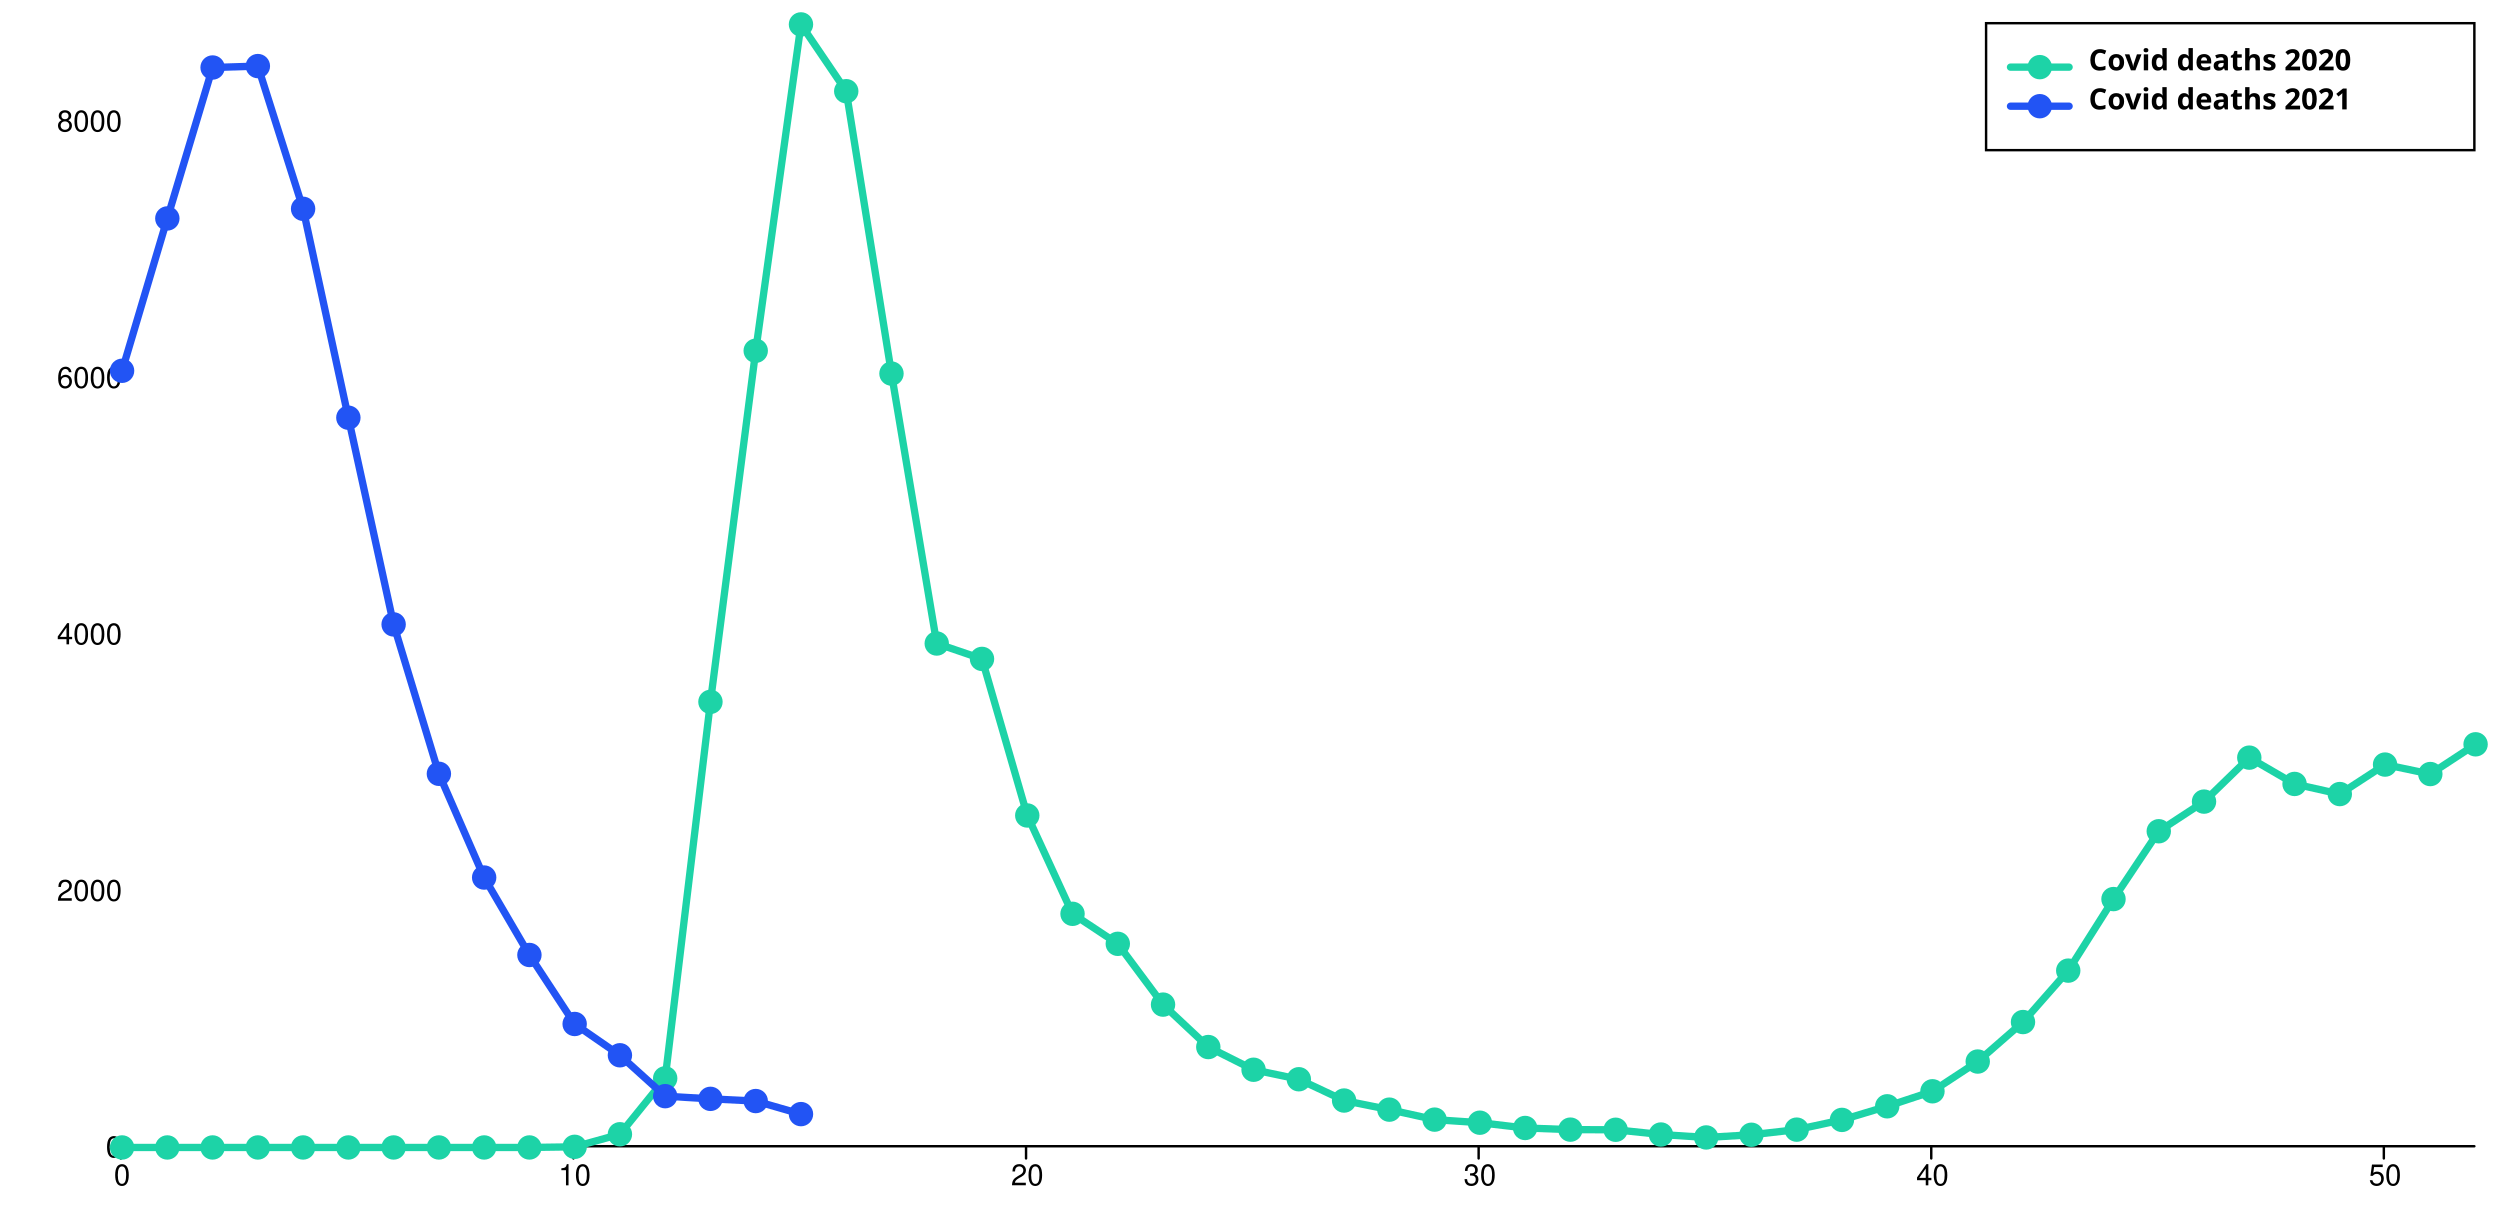
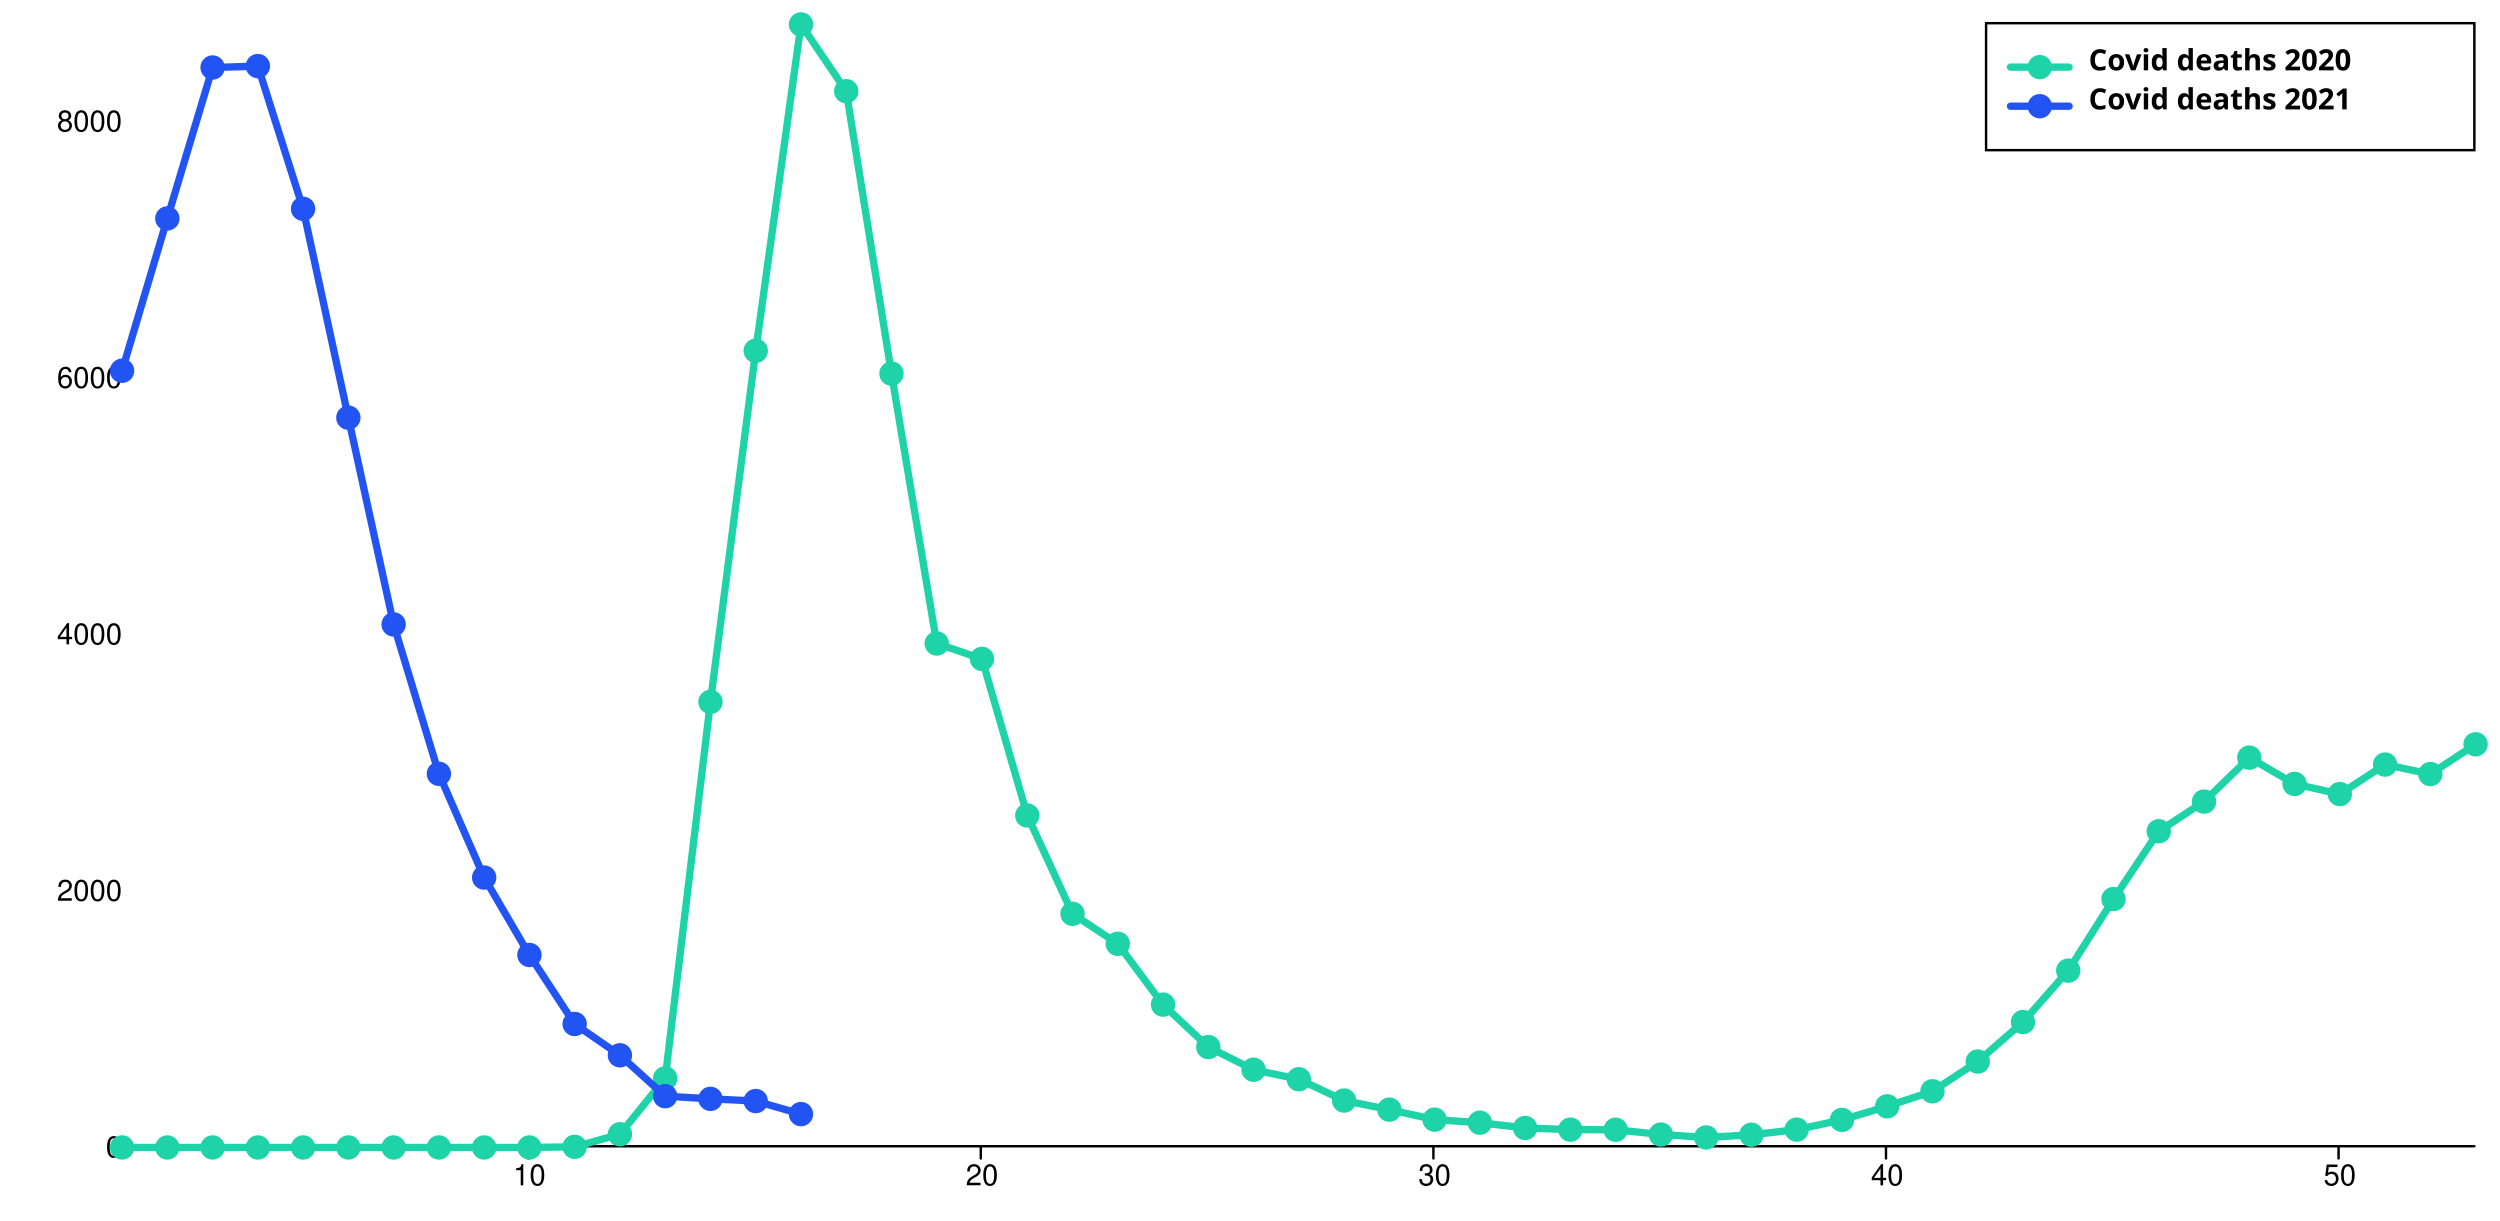
<svg xmlns="http://www.w3.org/2000/svg" width="1024" height="500" viewBox="0 0 1024 500" style="overflow:display" preserveAspectRatio="xMinYMin meet" overflow="visible">
  <defs>
    <style>
	.data-series path.line { fill-opacity: 0; stroke: black; }
	.data-series:hover path.line, .data-series.on path.line { cursor:pointer; }
	.data-series path.line.dotted { stroke-dasharray: 12 20 }
	#covid-deaths-2020-allages:hover path.line, #covid-deaths-2020-allages.on path.line { stroke-width: 5; }
	.data-series-0:hover circle, .data-series-0.on circle { display: inline; cursor:pointer; }
	#covid-deaths-2021-allages:hover path.line, #covid-deaths-2021-allages.on path.line { stroke-width: 5; }
	.data-series-1:hover circle, .data-series-1.on circle { display: inline; cursor:pointer; }
	.key rect { fill:transparent;stroke-width:1;stroke:black; }
	.key text { text-anchor:start;dominant-baseline:hanging;font-weight:bold;fill:black;stroke-width:0;font-family:sans-serif; }
	.graph-grid { font-family: "Helvetica Neue",Helvetica,Arial,"Lucida Grande",sans-serif; }
	.graph-grid line { stroke: black; stroke-width: 1; stroke-linecap: round; }
	.graph-grid.graph-grid-x text { text-anchor: middle; dominant-baseline: hanging; transform: translateY(10px); }
	.graph-grid.graph-grid-y text { text-anchor: end; dominant-baseline: middle; transform: translateX(-10px); }
	</style>
  </defs>
  <g class="graph-grid graph-grid-y">
    <line x1="49.50" y1="469.50" x2="1013.50" y2="469.50" data-left="50" />
    <text x="60" y="470" text-anchor="end">0</text>
    <text x="60" y="364.953" text-anchor="end">2000</text>
    <text x="60" y="259.906" text-anchor="end">4000</text>
    <text x="60" y="154.86" text-anchor="end">6000</text>
    <text x="60" y="49.813" text-anchor="end">8000</text>
    <text style="text-anchor:middle;dominant-baseline:hanging;font-weight:bold;transform: translateY(240px) rotate(-90deg);" />
  </g>
  <g class="graph-grid graph-grid-x">
-     <line class="tick" x1="49.50" y1="469.50" x2="49.50" y2="474.50" />
-     <text x="50" y="470" text-anchor="middle">0</text>
-     <line class="tick" x1="234.88" y1="469.50" x2="234.88" y2="474.50" />
-     <text x="235.385" y="470" text-anchor="middle">10</text>
-     <line class="tick" x1="420.27" y1="469.50" x2="420.27" y2="474.50" />
-     <text x="420.769" y="470" text-anchor="middle">20</text>
-     <line class="tick" x1="605.65" y1="469.50" x2="605.65" y2="474.50" />
-     <text x="606.154" y="470" text-anchor="middle">30</text>
-     <line class="tick" x1="791.04" y1="469.50" x2="791.04" y2="474.50" />
-     <text x="791.538" y="470" text-anchor="middle">40</text>
-     <line class="tick" x1="976.42" y1="469.50" x2="976.42" y2="474.50" />
-     <text x="976.923" y="470" text-anchor="middle">50</text>
+     <line class="tick" x1="216.35" y1="469.50" x2="216.35" y2="474.50" />
+     <text x="216.846" y="470" text-anchor="middle">10</text>
+     <line class="tick" x1="401.73" y1="469.50" x2="401.73" y2="474.50" />
+     <text x="402.231" y="470" text-anchor="middle">20</text>
+     <line class="tick" x1="587.12" y1="469.50" x2="587.12" y2="474.50" />
+     <text x="587.615" y="470" text-anchor="middle">30</text>
+     <line class="tick" x1="772.50" y1="469.50" x2="772.50" y2="474.50" />
+     <text x="773" y="470" text-anchor="middle">40</text>
+     <line class="tick" x1="957.88" y1="469.50" x2="957.88" y2="474.50" />
+     <text x="958.385" y="470" text-anchor="middle">50</text>
    <text style="text-anchor:middle;dominant-baseline:hanging;font-weight:bold;transform: translateY(240px) rotate(-90deg);" />
  </g>
  <g id="covid-deaths-2020-allages" class="data-series data-series-0">
    <path d="M 50.00,470.00L 68.54,470.00L 87.08,470.00L 105.62,470.00L 124.15,470.00L 142.69,470.00L 161.23,470.00L 179.77,470.00L 198.31,470.00L 216.85,470.00L 235.38,469.74L 253.92,464.59L 272.46,441.69L 291.00,287.48L 309.54,143.67L 328.08,10.00L 346.62,37.36L 365.15,153.02L 383.69,263.58L 402.23,269.89L 420.77,334.02L 439.31,374.30L 457.85,386.59L 476.38,411.49L 494.92,428.87L 513.46,438.17L 532.00,442.06L 550.54,450.78L 569.08,454.51L 587.62,458.60L 606.15,459.86L 624.69,462.02L 643.23,462.70L 661.77,462.75L 680.31,464.70L 698.85,465.90L 717.38,464.80L 735.92,462.70L 754.46,458.71L 773.00,453.14L 791.54,446.99L 810.08,434.81L 828.62,418.63L 847.15,397.57L 865.69,368.26L 884.23,340.48L 902.77,328.34L 921.31,310.33L 939.85,321.10L 958.38,325.25L 976.92,313.17L 995.46,317.05L 1014.00,304.87" class="line" style="stroke:#1DD3A7" stroke-width="3" stroke-linecap="round" />
-     <circle cx="50.00" cy="470.00" data-y="0.00" data-x="0" r="5" fill="#1DD3A7" />
-     <circle cx="68.54" cy="470.00" data-y="0.00" data-x="1" r="5" fill="#1DD3A7" />
-     <circle cx="87.08" cy="470.00" data-y="0.00" data-x="2" r="5" fill="#1DD3A7" />
-     <circle cx="105.62" cy="470.00" data-y="0.00" data-x="3" r="5" fill="#1DD3A7" />
-     <circle cx="124.15" cy="470.00" data-y="0.00" data-x="4" r="5" fill="#1DD3A7" />
-     <circle cx="142.69" cy="470.00" data-y="0.00" data-x="5" r="5" fill="#1DD3A7" />
-     <circle cx="161.23" cy="470.00" data-y="0.00" data-x="6" r="5" fill="#1DD3A7" />
-     <circle cx="179.77" cy="470.00" data-y="0.00" data-x="7" r="5" fill="#1DD3A7" />
-     <circle cx="198.31" cy="470.00" data-y="0.00" data-x="8" r="5" fill="#1DD3A7" />
-     <circle cx="216.85" cy="470.00" data-y="0.00" data-x="9" r="5" fill="#1DD3A7" />
-     <circle cx="235.38" cy="469.74" data-y="5.00" data-x="10" r="5" fill="#1DD3A7" />
-     <circle cx="253.92" cy="464.59" data-y="103.00" data-x="11" r="5" fill="#1DD3A7" />
-     <circle cx="272.46" cy="441.69" data-y="539.00" data-x="12" r="5" fill="#1DD3A7" />
-     <circle cx="291.00" cy="287.48" data-y="3475.00" data-x="13" r="5" fill="#1DD3A7" />
-     <circle cx="309.54" cy="143.67" data-y="6213.00" data-x="14" r="5" fill="#1DD3A7" />
-     <circle cx="328.08" cy="10.00" data-y="8758.00" data-x="15" r="5" fill="#1DD3A7" />
-     <circle cx="346.62" cy="37.36" data-y="8237.00" data-x="16" r="5" fill="#1DD3A7" />
-     <circle cx="365.15" cy="153.02" data-y="6035.00" data-x="17" r="5" fill="#1DD3A7" />
-     <circle cx="383.69" cy="263.58" data-y="3930.00" data-x="18" r="5" fill="#1DD3A7" />
-     <circle cx="402.23" cy="269.89" data-y="3810.00" data-x="19" r="5" fill="#1DD3A7" />
-     <circle cx="420.77" cy="334.02" data-y="2589.00" data-x="20" r="5" fill="#1DD3A7" />
-     <circle cx="439.31" cy="374.30" data-y="1822.00" data-x="21" r="5" fill="#1DD3A7" />
-     <circle cx="457.85" cy="386.59" data-y="1588.00" data-x="22" r="5" fill="#1DD3A7" />
-     <circle cx="476.38" cy="411.49" data-y="1114.00" data-x="23" r="5" fill="#1DD3A7" />
-     <circle cx="494.92" cy="428.87" data-y="783.00" data-x="24" r="5" fill="#1DD3A7" />
-     <circle cx="513.46" cy="438.17" data-y="606.00" data-x="25" r="5" fill="#1DD3A7" />
-     <circle cx="532.00" cy="442.06" data-y="532.00" data-x="26" r="5" fill="#1DD3A7" />
-     <circle cx="550.54" cy="450.78" data-y="366.00" data-x="27" r="5" fill="#1DD3A7" />
-     <circle cx="569.08" cy="454.51" data-y="295.00" data-x="28" r="5" fill="#1DD3A7" />
-     <circle cx="587.62" cy="458.60" data-y="217.00" data-x="29" r="5" fill="#1DD3A7" />
-     <circle cx="606.15" cy="459.86" data-y="193.00" data-x="30" r="5" fill="#1DD3A7" />
-     <circle cx="624.69" cy="462.02" data-y="152.00" data-x="31" r="5" fill="#1DD3A7" />
-     <circle cx="643.23" cy="462.70" data-y="139.00" data-x="32" r="5" fill="#1DD3A7" />
-     <circle cx="661.77" cy="462.75" data-y="138.00" data-x="33" r="5" fill="#1DD3A7" />
-     <circle cx="680.31" cy="464.70" data-y="101.00" data-x="34" r="5" fill="#1DD3A7" />
-     <circle cx="698.85" cy="465.90" data-y="78.00" data-x="35" r="5" fill="#1DD3A7" />
-     <circle cx="717.38" cy="464.80" data-y="99.00" data-x="36" r="5" fill="#1DD3A7" />
-     <circle cx="735.92" cy="462.70" data-y="139.00" data-x="37" r="5" fill="#1DD3A7" />
-     <circle cx="754.46" cy="458.71" data-y="215.00" data-x="38" r="5" fill="#1DD3A7" />
-     <circle cx="773.00" cy="453.14" data-y="321.00" data-x="39" r="5" fill="#1DD3A7" />
-     <circle cx="791.54" cy="446.99" data-y="438.00" data-x="40" r="5" fill="#1DD3A7" />
-     <circle cx="810.08" cy="434.81" data-y="670.00" data-x="41" r="5" fill="#1DD3A7" />
-     <circle cx="828.62" cy="418.63" data-y="978.00" data-x="42" r="5" fill="#1DD3A7" />
-     <circle cx="847.15" cy="397.57" data-y="1379.00" data-x="43" r="5" fill="#1DD3A7" />
-     <circle cx="865.69" cy="368.26" data-y="1937.00" data-x="44" r="5" fill="#1DD3A7" />
-     <circle cx="884.23" cy="340.48" data-y="2466.00" data-x="45" r="5" fill="#1DD3A7" />
-     <circle cx="902.77" cy="328.34" data-y="2697.00" data-x="46" r="5" fill="#1DD3A7" />
-     <circle cx="921.31" cy="310.33" data-y="3040.00" data-x="47" r="5" fill="#1DD3A7" />
-     <circle cx="939.85" cy="321.10" data-y="2835.00" data-x="48" r="5" fill="#1DD3A7" />
-     <circle cx="958.38" cy="325.25" data-y="2756.00" data-x="49" r="5" fill="#1DD3A7" />
-     <circle cx="976.92" cy="313.17" data-y="2986.00" data-x="50" r="5" fill="#1DD3A7" />
-     <circle cx="995.46" cy="317.05" data-y="2912.00" data-x="51" r="5" fill="#1DD3A7" />
-     <circle cx="1014.00" cy="304.87" data-y="3144.00" data-x="52" r="5" fill="#1DD3A7" />
+     <circle cx="50.00" cy="470.00" data-y="0.00" data-x="1" r="5" fill="#1DD3A7" />
+     <circle cx="68.54" cy="470.00" data-y="0.00" data-x="2" r="5" fill="#1DD3A7" />
+     <circle cx="87.08" cy="470.00" data-y="0.00" data-x="3" r="5" fill="#1DD3A7" />
+     <circle cx="105.62" cy="470.00" data-y="0.00" data-x="4" r="5" fill="#1DD3A7" />
+     <circle cx="124.15" cy="470.00" data-y="0.00" data-x="5" r="5" fill="#1DD3A7" />
+     <circle cx="142.69" cy="470.00" data-y="0.00" data-x="6" r="5" fill="#1DD3A7" />
+     <circle cx="161.23" cy="470.00" data-y="0.00" data-x="7" r="5" fill="#1DD3A7" />
+     <circle cx="179.77" cy="470.00" data-y="0.00" data-x="8" r="5" fill="#1DD3A7" />
+     <circle cx="198.31" cy="470.00" data-y="0.00" data-x="9" r="5" fill="#1DD3A7" />
+     <circle cx="216.85" cy="470.00" data-y="0.00" data-x="10" r="5" fill="#1DD3A7" />
+     <circle cx="235.38" cy="469.74" data-y="5.00" data-x="11" r="5" fill="#1DD3A7" />
+     <circle cx="253.92" cy="464.59" data-y="103.00" data-x="12" r="5" fill="#1DD3A7" />
+     <circle cx="272.46" cy="441.69" data-y="539.00" data-x="13" r="5" fill="#1DD3A7" />
+     <circle cx="291.00" cy="287.48" data-y="3475.00" data-x="14" r="5" fill="#1DD3A7" />
+     <circle cx="309.54" cy="143.67" data-y="6213.00" data-x="15" r="5" fill="#1DD3A7" />
+     <circle cx="328.08" cy="10.00" data-y="8758.00" data-x="16" r="5" fill="#1DD3A7" />
+     <circle cx="346.62" cy="37.36" data-y="8237.00" data-x="17" r="5" fill="#1DD3A7" />
+     <circle cx="365.15" cy="153.02" data-y="6035.00" data-x="18" r="5" fill="#1DD3A7" />
+     <circle cx="383.69" cy="263.58" data-y="3930.00" data-x="19" r="5" fill="#1DD3A7" />
+     <circle cx="402.23" cy="269.89" data-y="3810.00" data-x="20" r="5" fill="#1DD3A7" />
+     <circle cx="420.77" cy="334.02" data-y="2589.00" data-x="21" r="5" fill="#1DD3A7" />
+     <circle cx="439.31" cy="374.30" data-y="1822.00" data-x="22" r="5" fill="#1DD3A7" />
+     <circle cx="457.85" cy="386.59" data-y="1588.00" data-x="23" r="5" fill="#1DD3A7" />
+     <circle cx="476.38" cy="411.49" data-y="1114.00" data-x="24" r="5" fill="#1DD3A7" />
+     <circle cx="494.92" cy="428.87" data-y="783.00" data-x="25" r="5" fill="#1DD3A7" />
+     <circle cx="513.46" cy="438.17" data-y="606.00" data-x="26" r="5" fill="#1DD3A7" />
+     <circle cx="532.00" cy="442.06" data-y="532.00" data-x="27" r="5" fill="#1DD3A7" />
+     <circle cx="550.54" cy="450.78" data-y="366.00" data-x="28" r="5" fill="#1DD3A7" />
+     <circle cx="569.08" cy="454.51" data-y="295.00" data-x="29" r="5" fill="#1DD3A7" />
+     <circle cx="587.62" cy="458.60" data-y="217.00" data-x="30" r="5" fill="#1DD3A7" />
+     <circle cx="606.15" cy="459.86" data-y="193.00" data-x="31" r="5" fill="#1DD3A7" />
+     <circle cx="624.69" cy="462.02" data-y="152.00" data-x="32" r="5" fill="#1DD3A7" />
+     <circle cx="643.23" cy="462.70" data-y="139.00" data-x="33" r="5" fill="#1DD3A7" />
+     <circle cx="661.77" cy="462.75" data-y="138.00" data-x="34" r="5" fill="#1DD3A7" />
+     <circle cx="680.31" cy="464.70" data-y="101.00" data-x="35" r="5" fill="#1DD3A7" />
+     <circle cx="698.85" cy="465.90" data-y="78.00" data-x="36" r="5" fill="#1DD3A7" />
+     <circle cx="717.38" cy="464.80" data-y="99.00" data-x="37" r="5" fill="#1DD3A7" />
+     <circle cx="735.92" cy="462.70" data-y="139.00" data-x="38" r="5" fill="#1DD3A7" />
+     <circle cx="754.46" cy="458.71" data-y="215.00" data-x="39" r="5" fill="#1DD3A7" />
+     <circle cx="773.00" cy="453.14" data-y="321.00" data-x="40" r="5" fill="#1DD3A7" />
+     <circle cx="791.54" cy="446.99" data-y="438.00" data-x="41" r="5" fill="#1DD3A7" />
+     <circle cx="810.08" cy="434.81" data-y="670.00" data-x="42" r="5" fill="#1DD3A7" />
+     <circle cx="828.62" cy="418.63" data-y="978.00" data-x="43" r="5" fill="#1DD3A7" />
+     <circle cx="847.15" cy="397.57" data-y="1379.00" data-x="44" r="5" fill="#1DD3A7" />
+     <circle cx="865.69" cy="368.26" data-y="1937.00" data-x="45" r="5" fill="#1DD3A7" />
+     <circle cx="884.23" cy="340.48" data-y="2466.00" data-x="46" r="5" fill="#1DD3A7" />
+     <circle cx="902.77" cy="328.34" data-y="2697.00" data-x="47" r="5" fill="#1DD3A7" />
+     <circle cx="921.31" cy="310.33" data-y="3040.00" data-x="48" r="5" fill="#1DD3A7" />
+     <circle cx="939.85" cy="321.10" data-y="2835.00" data-x="49" r="5" fill="#1DD3A7" />
+     <circle cx="958.38" cy="325.25" data-y="2756.00" data-x="50" r="5" fill="#1DD3A7" />
+     <circle cx="976.92" cy="313.17" data-y="2986.00" data-x="51" r="5" fill="#1DD3A7" />
+     <circle cx="995.46" cy="317.05" data-y="2912.00" data-x="52" r="5" fill="#1DD3A7" />
+     <circle cx="1014.00" cy="304.87" data-y="3144.00" data-x="53" r="5" fill="#1DD3A7" />
  </g>
  <g id="covid-deaths-2021-allages" class="data-series data-series-1">
    <path d="M 50.00,151.87L 68.54,89.47L 87.08,27.65L 105.62,27.07L 124.15,85.53L 142.69,171.09L 161.23,255.76L 179.77,316.95L 198.31,359.44L 216.85,391.16L 235.38,419.42L 253.92,432.24L 272.46,448.99L 291.00,450.09L 309.54,450.99L 328.08,456.34" class="line" style="stroke:#2254F4" stroke-width="3" stroke-linecap="round" />
-     <circle cx="50.00" cy="151.87" data-y="6057.00" data-x="0" r="5" fill="#2254F4" />
-     <circle cx="68.54" cy="89.47" data-y="7245.00" data-x="1" r="5" fill="#2254F4" />
-     <circle cx="87.08" cy="27.65" data-y="8422.00" data-x="2" r="5" fill="#2254F4" />
-     <circle cx="105.62" cy="27.07" data-y="8433.00" data-x="3" r="5" fill="#2254F4" />
-     <circle cx="124.15" cy="85.53" data-y="7320.00" data-x="4" r="5" fill="#2254F4" />
-     <circle cx="142.69" cy="171.09" data-y="5691.00" data-x="5" r="5" fill="#2254F4" />
-     <circle cx="161.23" cy="255.76" data-y="4079.00" data-x="6" r="5" fill="#2254F4" />
-     <circle cx="179.77" cy="316.95" data-y="2914.00" data-x="7" r="5" fill="#2254F4" />
-     <circle cx="198.31" cy="359.44" data-y="2105.00" data-x="8" r="5" fill="#2254F4" />
-     <circle cx="216.85" cy="391.16" data-y="1501.00" data-x="9" r="5" fill="#2254F4" />
-     <circle cx="235.38" cy="419.42" data-y="963.00" data-x="10" r="5" fill="#2254F4" />
-     <circle cx="253.92" cy="432.24" data-y="719.00" data-x="11" r="5" fill="#2254F4" />
-     <circle cx="272.46" cy="448.99" data-y="400.00" data-x="12" r="5" fill="#2254F4" />
-     <circle cx="291.00" cy="450.09" data-y="379.00" data-x="13" r="5" fill="#2254F4" />
-     <circle cx="309.54" cy="450.99" data-y="362.00" data-x="14" r="5" fill="#2254F4" />
-     <circle cx="328.08" cy="456.34" data-y="260.00" data-x="15" r="5" fill="#2254F4" />
+     <circle cx="50.00" cy="151.87" data-y="6057.00" data-x="1" r="5" fill="#2254F4" />
+     <circle cx="68.54" cy="89.47" data-y="7245.00" data-x="2" r="5" fill="#2254F4" />
+     <circle cx="87.08" cy="27.65" data-y="8422.00" data-x="3" r="5" fill="#2254F4" />
+     <circle cx="105.62" cy="27.07" data-y="8433.00" data-x="4" r="5" fill="#2254F4" />
+     <circle cx="124.15" cy="85.53" data-y="7320.00" data-x="5" r="5" fill="#2254F4" />
+     <circle cx="142.69" cy="171.09" data-y="5691.00" data-x="6" r="5" fill="#2254F4" />
+     <circle cx="161.23" cy="255.76" data-y="4079.00" data-x="7" r="5" fill="#2254F4" />
+     <circle cx="179.77" cy="316.95" data-y="2914.00" data-x="8" r="5" fill="#2254F4" />
+     <circle cx="198.31" cy="359.44" data-y="2105.00" data-x="9" r="5" fill="#2254F4" />
+     <circle cx="216.85" cy="391.16" data-y="1501.00" data-x="10" r="5" fill="#2254F4" />
+     <circle cx="235.38" cy="419.42" data-y="963.00" data-x="11" r="5" fill="#2254F4" />
+     <circle cx="253.92" cy="432.24" data-y="719.00" data-x="12" r="5" fill="#2254F4" />
+     <circle cx="272.46" cy="448.99" data-y="400.00" data-x="13" r="5" fill="#2254F4" />
+     <circle cx="291.00" cy="450.09" data-y="379.00" data-x="14" r="5" fill="#2254F4" />
+     <circle cx="309.54" cy="450.99" data-y="362.00" data-x="15" r="5" fill="#2254F4" />
+     <circle cx="328.08" cy="456.34" data-y="260.00" data-x="16" r="5" fill="#2254F4" />
  </g>
  <g class="key">
    <rect x="813.5" y="9.5" width="200" height="52" />
    <g id="covid-deaths-2020-allages-key">&gt;	<text x="823.5" y="19.5">
        <tspan dx="32" dy="0">Covid deaths 2020</tspan>
      </text>
      <path d="M823.50,27.50 l 24 0" class="line" style="stroke:#1DD3A7" stroke-width="3" stroke-linecap="round" />
      <circle cx="835.50" cy="27.50" r="5" fill="#1DD3A7" />
    </g>
    <g id="covid-deaths-2021-allages-key">&gt;	<text x="823.5" y="35.5">
        <tspan dx="32" dy="0">Covid deaths 2021</tspan>
      </text>
      <path d="M823.50,43.50 l 24 0" class="line" style="stroke:#2254F4" stroke-width="3" stroke-linecap="round" />
      <circle cx="835.50" cy="43.50" r="5" fill="#2254F4" />
    </g>
  </g>
</svg>
